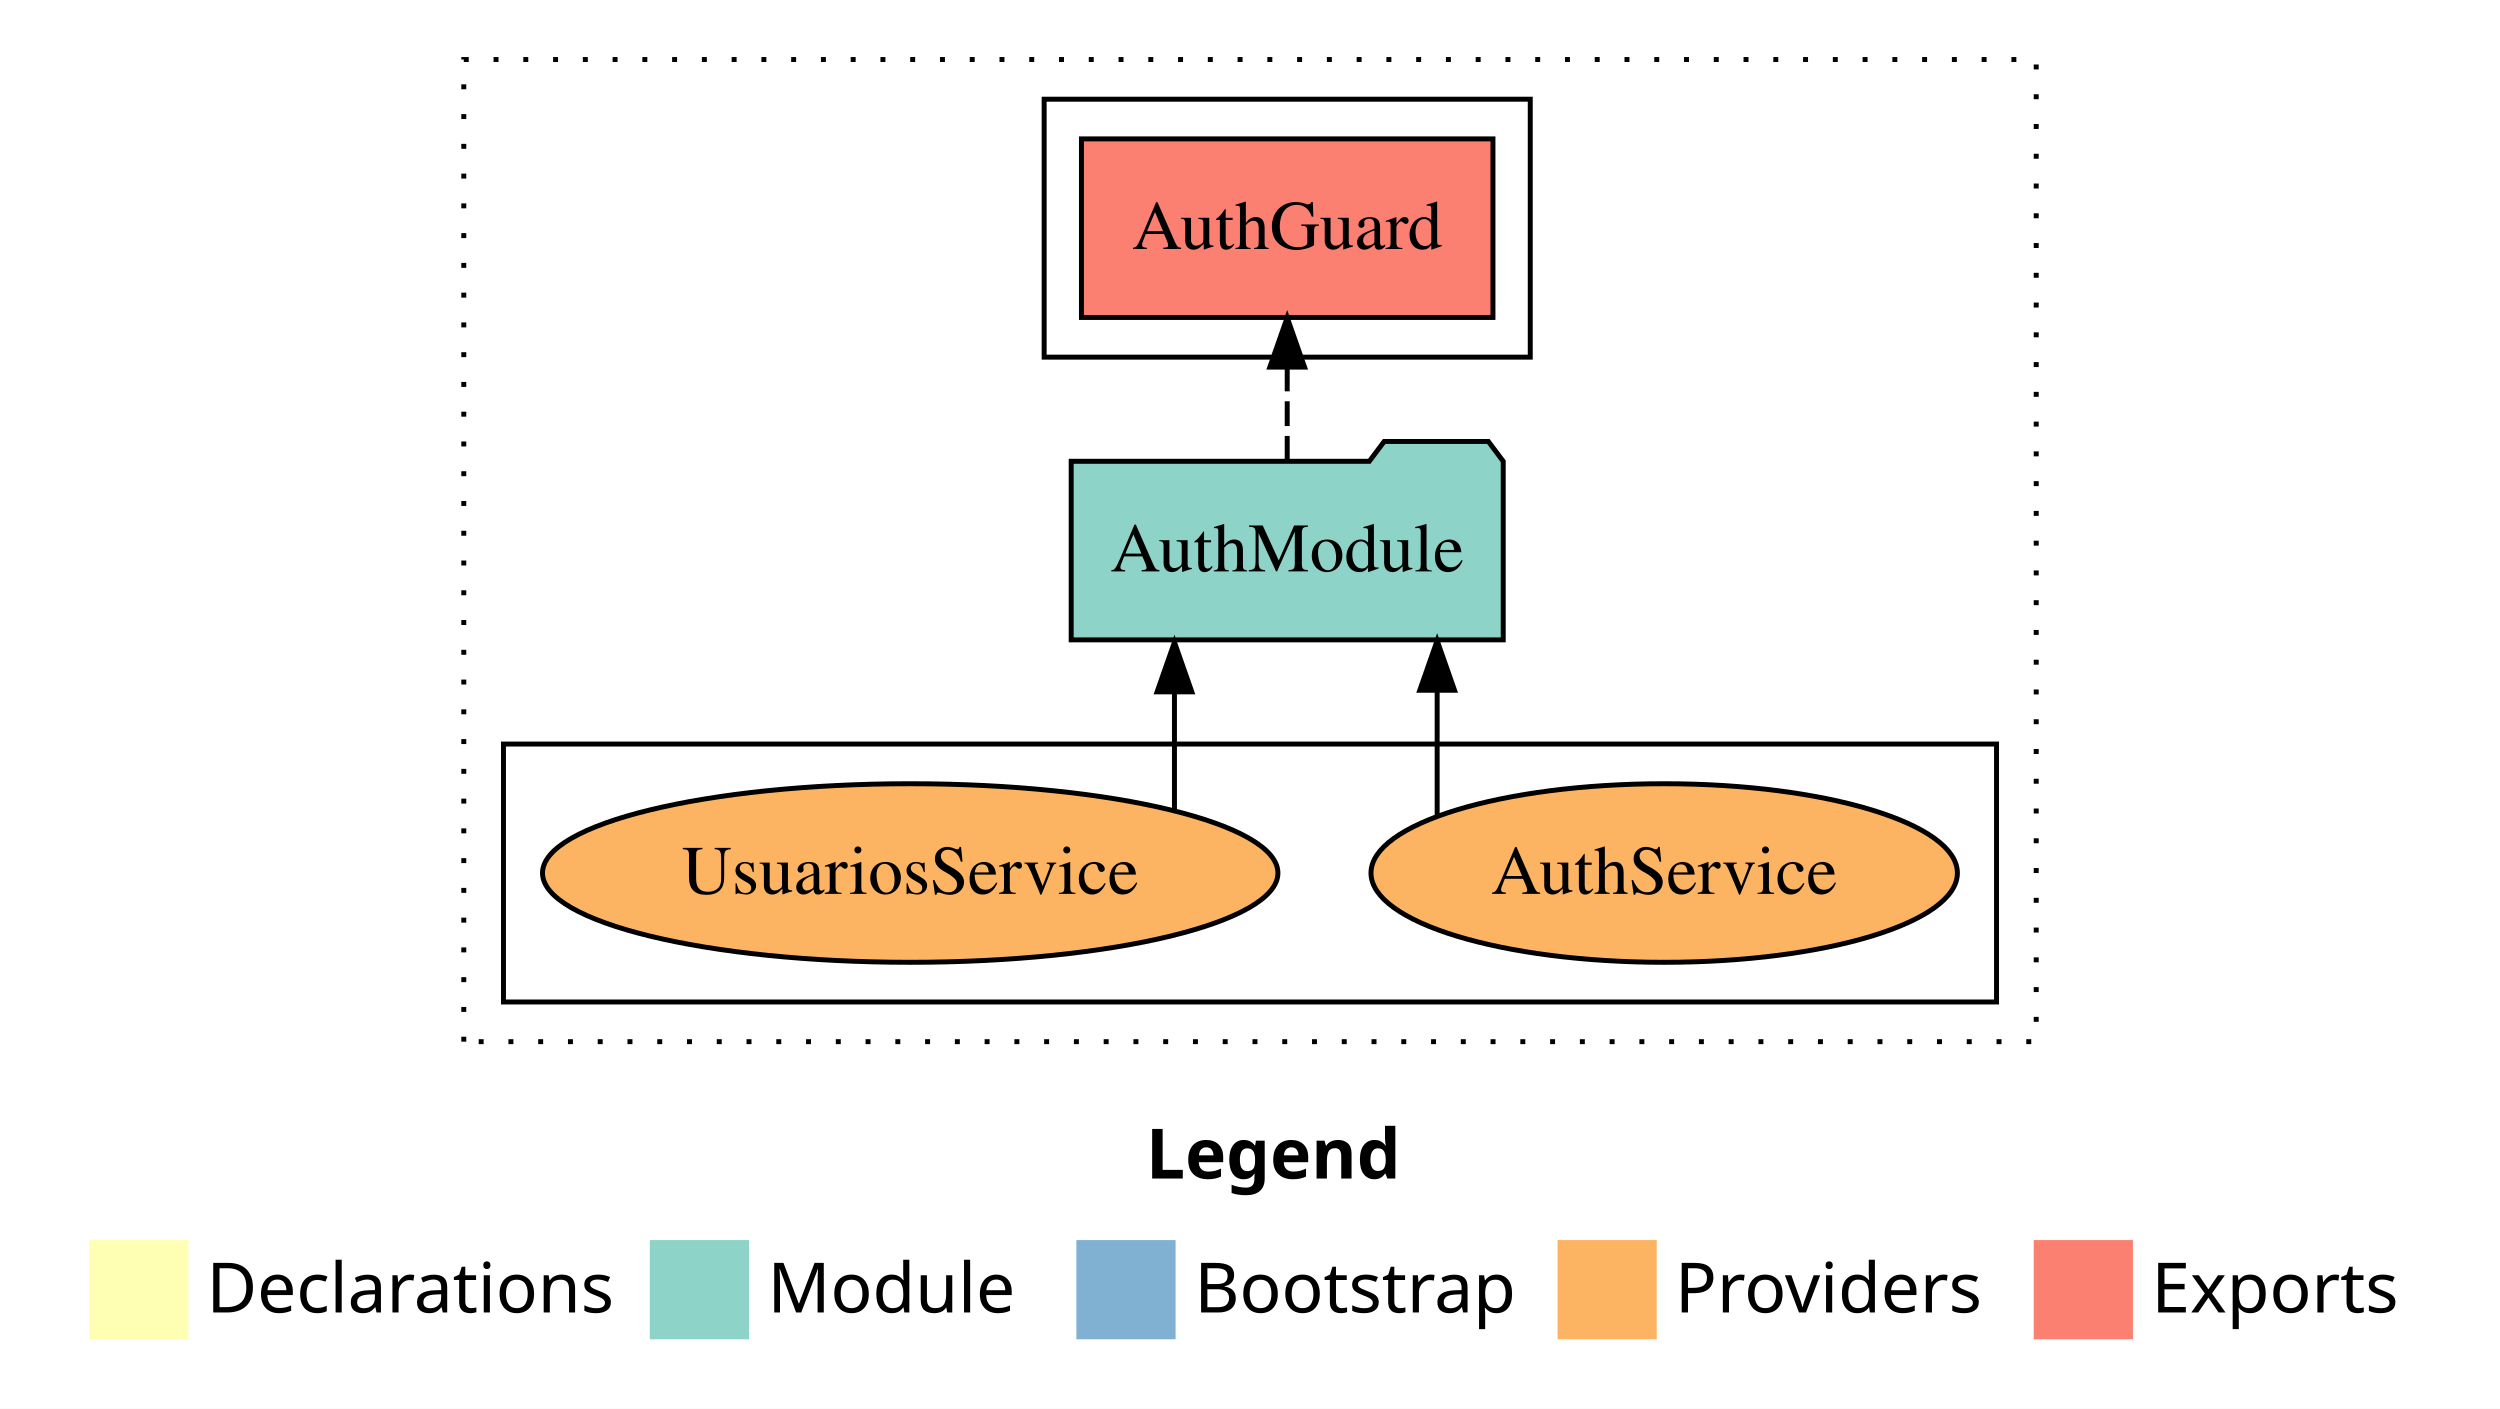
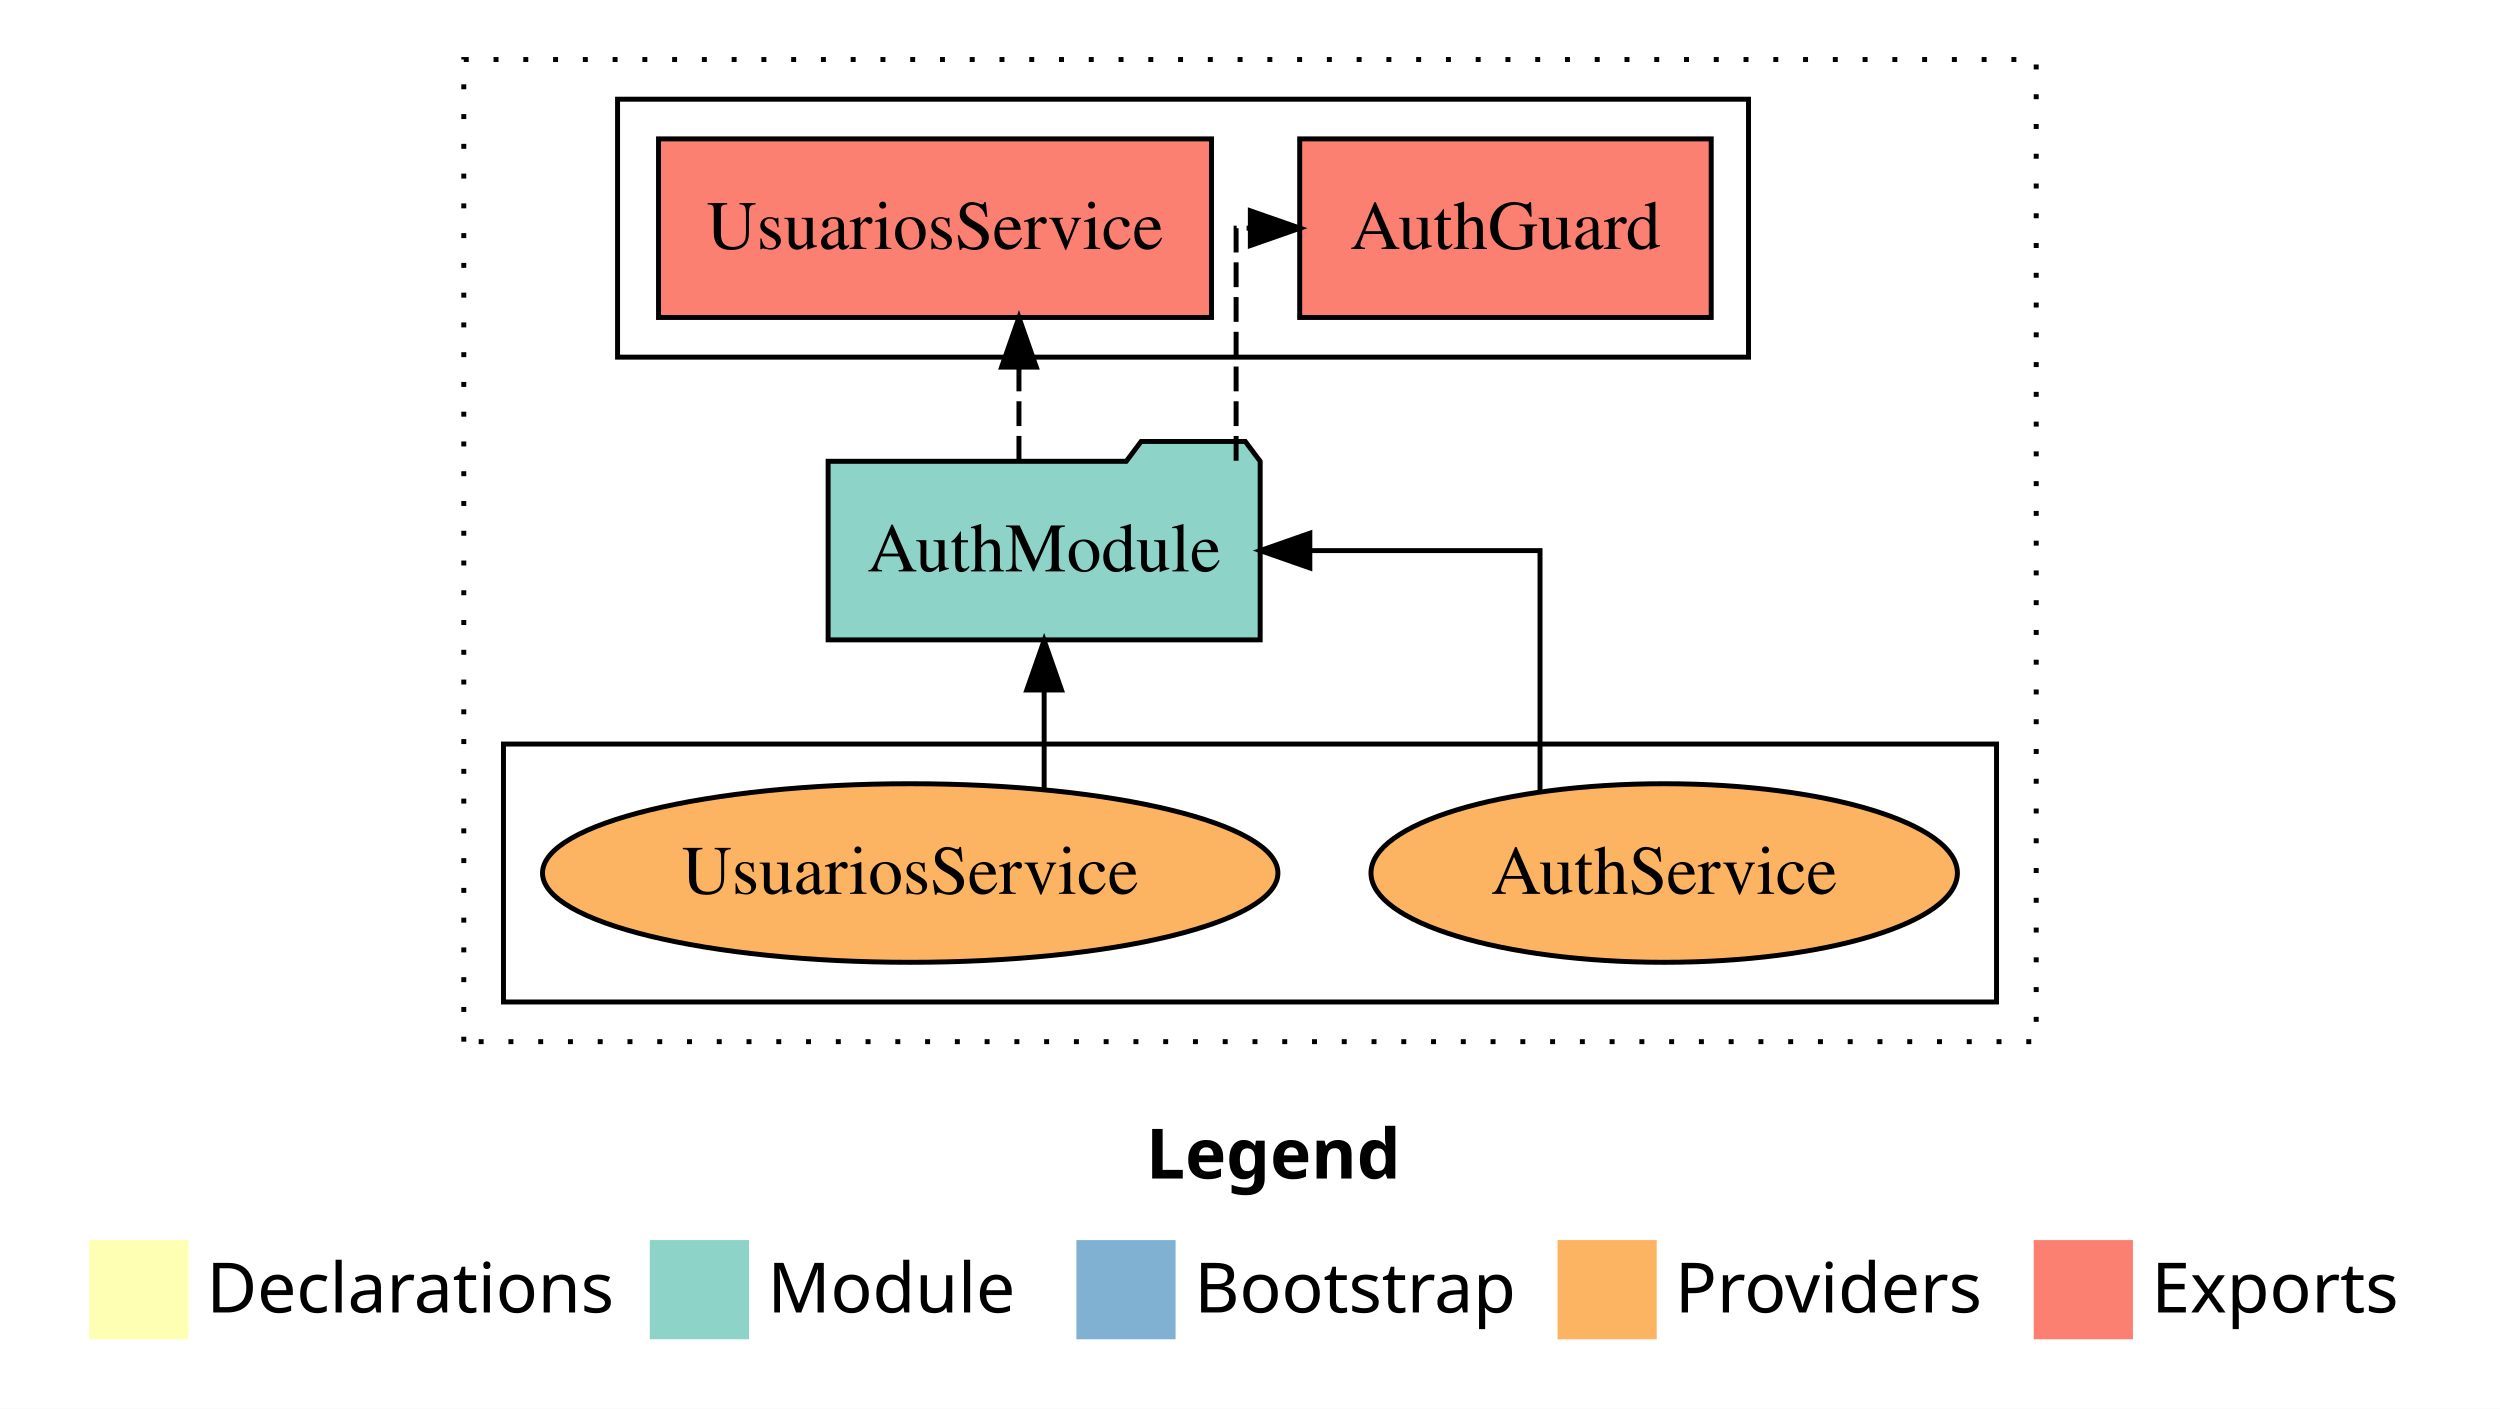
<svg xmlns="http://www.w3.org/2000/svg" width="504pt" height="284pt" viewBox="0.00 0.00 504.00 284.00">
  <g id="graph0" class="graph" transform="scale(1 1) rotate(0) translate(4 280)">
    <polygon fill="white" stroke="transparent" points="-4,4 -4,-280 500,-280 500,4 -4,4" />
    <text text-anchor="start" x="227.01" y="-42.4" font-family="Times-12" font-weight="bold" font-size="14.00">Legend</text>
    <polygon fill="#ffffb3" stroke="transparent" points="14,-10 14,-30 34,-30 34,-10 14,-10" />
    <text text-anchor="start" x="37.63" y="-15.4" font-family="Times-12" font-size="14.00">  Declarations</text>
    <polygon fill="#8dd3c7" stroke="transparent" points="127,-10 127,-30 147,-30 147,-10 127,-10" />
    <text text-anchor="start" x="150.73" y="-15.4" font-family="Times-12" font-size="14.00">  Module</text>
    <polygon fill="#80b1d3" stroke="transparent" points="213,-10 213,-30 233,-30 233,-10 213,-10" />
    <text text-anchor="start" x="236.78" y="-15.4" font-family="Times-12" font-size="14.00">  Bootstrap</text>
    <polygon fill="#fdb462" stroke="transparent" points="310,-10 310,-30 330,-30 330,-10 310,-10" />
    <text text-anchor="start" x="333.67" y="-15.4" font-family="Times-12" font-size="14.00">  Providers</text>
    <polygon fill="#fb8072" stroke="transparent" points="406,-10 406,-30 426,-30 426,-10 406,-10" />
    <text text-anchor="start" x="429.73" y="-15.4" font-family="Times-12" font-size="14.00">  Exports</text>
    <g id="clust1" class="cluster">
      <polygon fill="none" stroke="black" stroke-dasharray="1,5" points="89.5,-70 89.5,-268 406.5,-268 406.5,-70 89.5,-70" />
    </g>
    <g id="clust4" class="cluster">
-       <polygon fill="none" stroke="black" points="206.5,-208 206.5,-260 304.5,-260 304.5,-208 206.5,-208" />
+       <polygon fill="none" stroke="black" points="120.5,-208 120.5,-260 348.5,-260 348.5,-208 120.5,-208" />
    </g>
    <g id="clust6" class="cluster">
      <polygon fill="none" stroke="black" points="97.5,-78 97.5,-130 398.5,-130 398.5,-78 97.5,-78" />
    </g>
    <g id="node1" class="node">
-       <polygon fill="#fb8072" stroke="black" points="296.98,-252 214.02,-252 214.02,-216 296.98,-216 296.98,-252" />
-       <text text-anchor="middle" x="255.5" y="-229.8" font-family="Times,serif" font-size="14.00">AuthGuard </text>
+       <polygon fill="#fb8072" stroke="black" points="340.98,-252 258.02,-252 258.02,-216 340.98,-216 340.98,-252" />
+       <text text-anchor="middle" x="299.5" y="-229.8" font-family="Times,serif" font-size="14.00">AuthGuard </text>
    </g>
    <g id="node2" class="node">
-       <polygon fill="#8dd3c7" stroke="black" points="299.05,-187 296.05,-191 275.05,-191 272.05,-187 211.95,-187 211.95,-151 299.05,-151 299.05,-187" />
-       <text text-anchor="middle" x="255.5" y="-164.8" font-family="Times,serif" font-size="14.00">AuthModule</text>
+       <polygon fill="#fb8072" stroke="black" points="240.24,-252 128.76,-252 128.76,-216 240.24,-216 240.24,-252" />
+       <text text-anchor="middle" x="184.5" y="-229.8" font-family="Times,serif" font-size="14.00">UsuariosService </text>
+     </g>
+     <g id="node3" class="node">
+       <polygon fill="#8dd3c7" stroke="black" points="250.05,-187 247.05,-191 226.05,-191 223.05,-187 162.95,-187 162.95,-151 250.05,-151 250.05,-187" />
+       <text text-anchor="middle" x="206.5" y="-164.8" font-family="Times,serif" font-size="14.00">AuthModule</text>
    </g>
    <g id="edge1" class="edge">
-       <path fill="none" stroke="black" stroke-dasharray="5,2" d="M255.5,-187.11C255.5,-187.11 255.5,-205.99 255.5,-205.99" />
-       <polygon fill="black" stroke="black" points="252,-205.99 255.5,-215.99 259,-205.99 252,-205.99" />
+       <path fill="none" stroke="black" stroke-dasharray="5,2" d="M245.2,-187.11C245.2,-206.34 245.2,-234 245.2,-234 245.2,-234 248.07,-234 248.07,-234" />
+       <polygon fill="black" stroke="black" points="248.07,-237.5 258.07,-234 248.07,-230.5 248.07,-237.5" />
    </g>
-     <g id="node3" class="node">
+     <g id="edge2" class="edge">
+       <path fill="none" stroke="black" stroke-dasharray="5,2" d="M201.42,-187.11C201.42,-187.11 201.42,-205.99 201.42,-205.99" />
+       <polygon fill="black" stroke="black" points="197.92,-205.99 201.42,-215.99 204.92,-205.99 197.92,-205.99" />
+     </g>
+     <g id="node4" class="node">
      <ellipse fill="#fdb462" stroke="black" cx="331.5" cy="-104" rx="59.11" ry="18" />
      <text text-anchor="middle" x="331.5" y="-99.8" font-family="Times,serif" font-size="14.00">AuthService</text>
    </g>
-     <g id="edge2" class="edge">
-       <path fill="none" stroke="black" d="M285.73,-115.62C285.73,-115.62 285.73,-140.85 285.73,-140.85" />
-       <polygon fill="black" stroke="black" points="282.23,-140.85 285.73,-150.85 289.23,-140.85 282.23,-140.85" />
+     <g id="edge3" class="edge">
+       <path fill="none" stroke="black" d="M306.47,-120.4C306.47,-139.66 306.47,-169 306.47,-169 306.47,-169 260.06,-169 260.06,-169" />
+       <polygon fill="black" stroke="black" points="260.06,-165.5 250.06,-169 260.06,-172.5 260.06,-165.5" />
    </g>
-     <g id="node4" class="node">
+     <g id="node5" class="node">
      <ellipse fill="#fdb462" stroke="black" cx="179.5" cy="-104" rx="74.13" ry="18" />
      <text text-anchor="middle" x="179.5" y="-99.8" font-family="Times,serif" font-size="14.00">UsuariosService</text>
    </g>
-     <g id="edge3" class="edge">
-       <path fill="none" stroke="black" d="M232.77,-116.84C232.77,-116.84 232.77,-140.52 232.77,-140.52" />
-       <polygon fill="black" stroke="black" points="229.27,-140.52 232.77,-150.52 236.27,-140.52 229.27,-140.52" />
+     <g id="edge4" class="edge">
+       <path fill="none" stroke="black" d="M206.5,-121.08C206.5,-121.08 206.5,-140.9 206.5,-140.9" />
+       <polygon fill="black" stroke="black" points="203,-140.9 206.5,-150.9 210,-140.9 203,-140.9" />
    </g>
  </g>
</svg>
